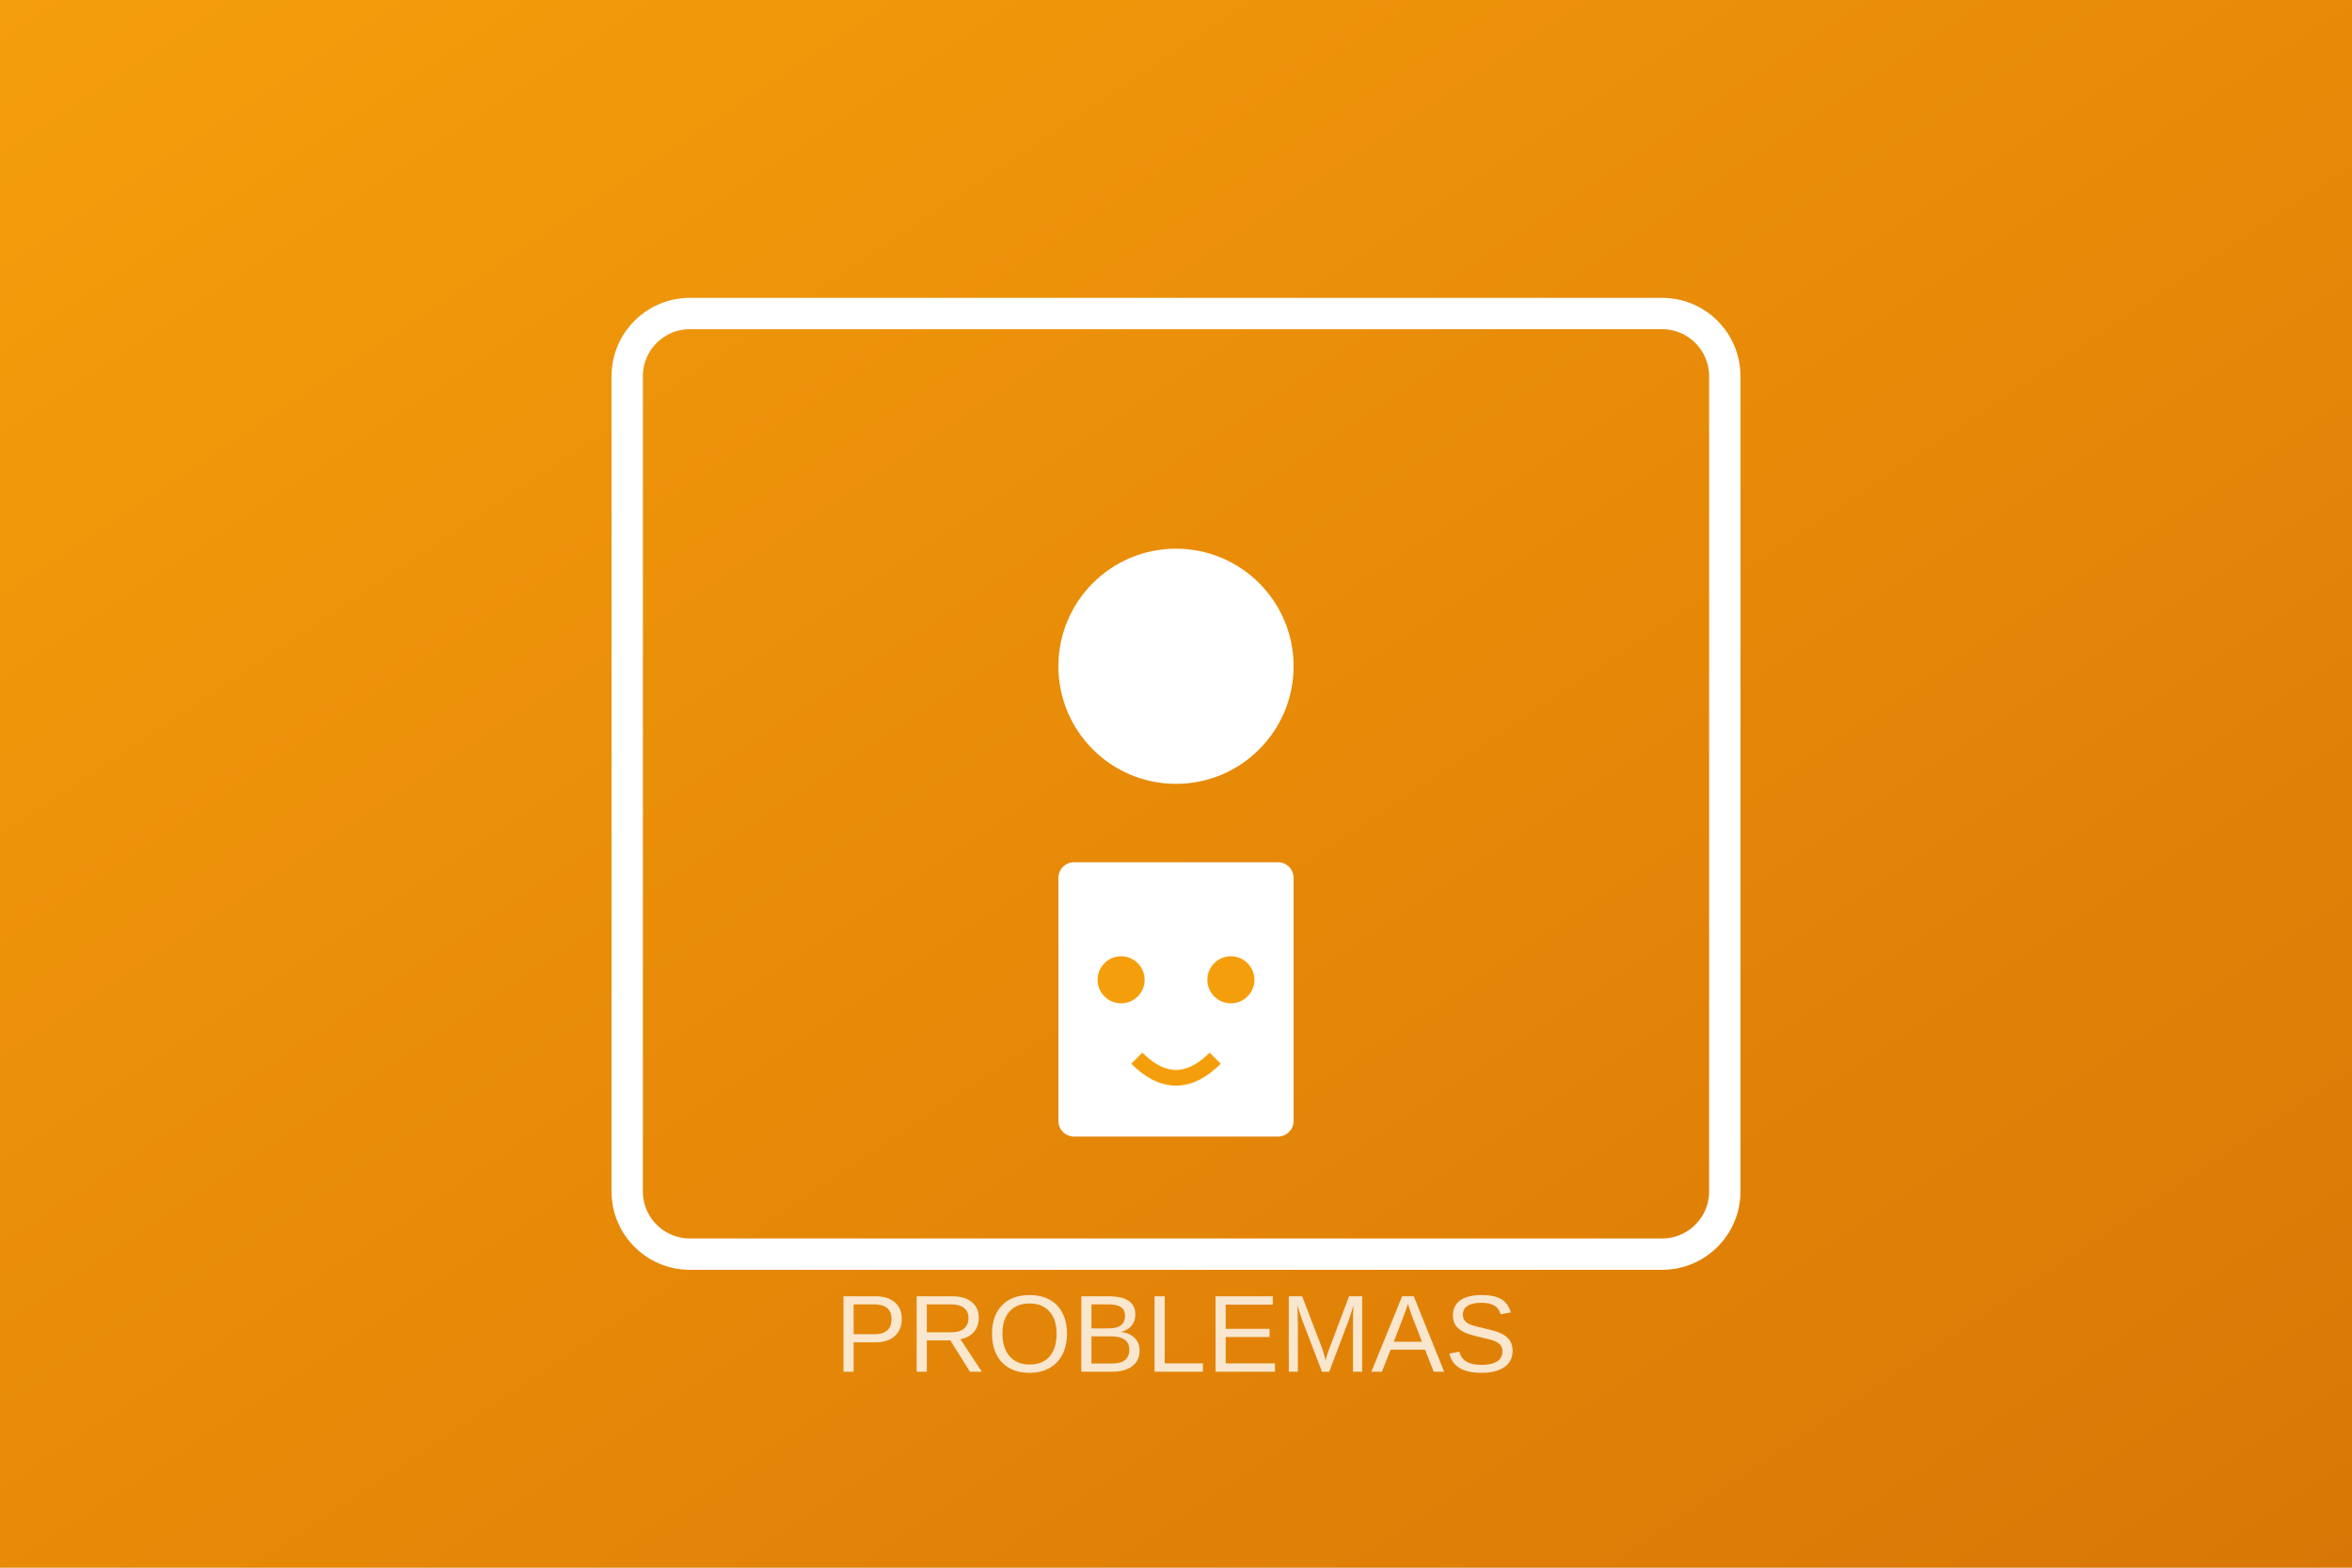
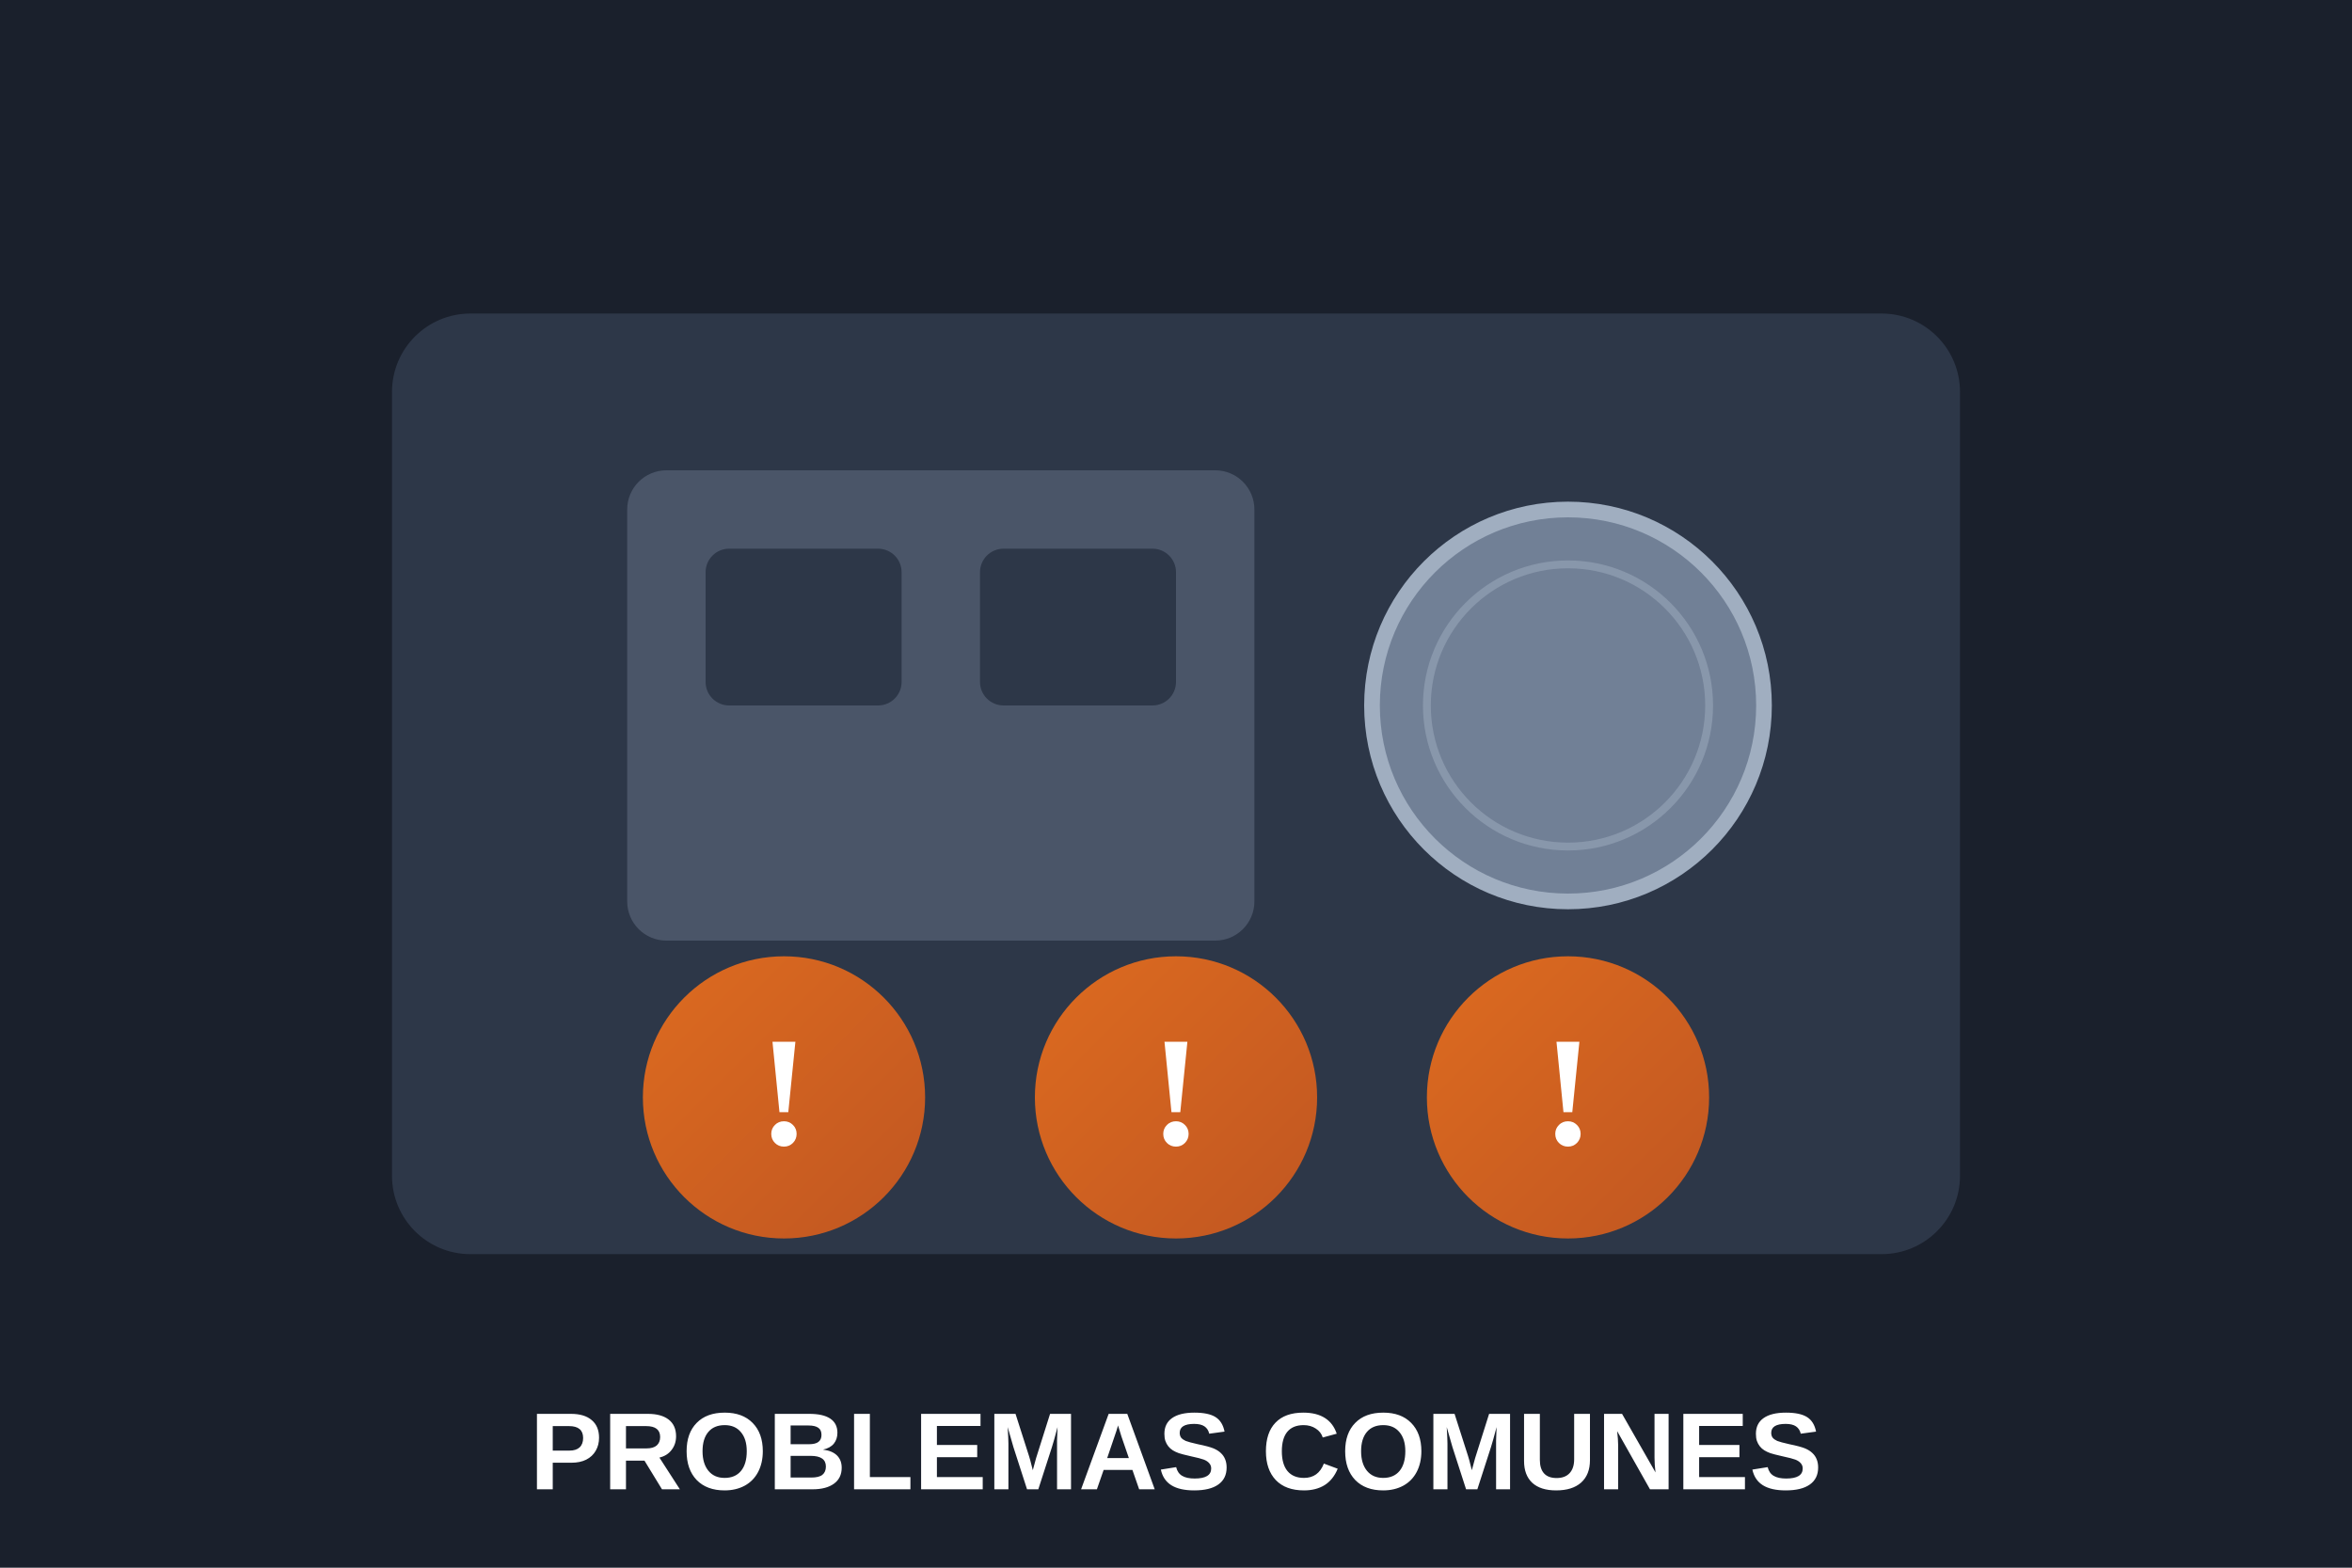
<svg xmlns="http://www.w3.org/2000/svg" viewBox="0 0 300 200">
  <defs>
-     <linearGradient id="grad" x1="0%" y1="0%" x2="100%" y2="100%">
-       <stop offset="0%" style="stop-color:#F59E0B" />
-       <stop offset="100%" style="stop-color:#D97706" />
+     <linearGradient id="warngrad" x1="0%" y1="0%" x2="100%" y2="100%">
+       <stop offset="0%" style="stop-color:#DD6B20" />
+       <stop offset="100%" style="stop-color:#C05621" />
    </linearGradient>
  </defs>
-   <rect width="300" height="200" fill="url(#grad)" />
-   <rect x="80" y="40" width="140" height="120" rx="8" fill="none" stroke="white" stroke-width="4" />
-   <circle cx="150" cy="85" r="15" fill="white" />
-   <rect x="135" y="110" width="30" height="35" rx="2" fill="white" />
-   <circle cx="143" cy="125" r="3" fill="#F59E0B" />
-   <circle cx="157" cy="125" r="3" fill="#F59E0B" />
-   <path d="M145 135 Q150 140 155 135" fill="none" stroke="#F59E0B" stroke-width="2" />
-   <text x="150" y="175" font-family="Arial" font-size="14" fill="white" text-anchor="middle" opacity="0.8">PROBLEMAS</text>
+   <rect width="300" height="200" fill="#1a202c" />
+   <rect x="50" y="40" width="200" height="120" rx="10" fill="#2d3748" />
+   <rect x="80" y="60" width="80" height="60" rx="5" fill="#4A5568" />
+   <rect x="90" y="70" width="25" height="20" rx="3" fill="#2d3748" />
+   <rect x="125" y="70" width="25" height="20" rx="3" fill="#2d3748" />
+   <circle cx="200" cy="90" r="25" fill="#718096" stroke="#A0AEC0" stroke-width="2" />
+   <circle cx="200" cy="90" r="18" fill="none" stroke="#A0AEC0" stroke-width="1" opacity="0.5" />
+   <circle cx="100" cy="140" r="18" fill="url(#warngrad)" />
+   <text x="100" y="146" text-anchor="middle" fill="white" font-size="20" font-weight="bold">!</text>
+   <circle cx="150" cy="140" r="18" fill="url(#warngrad)" />
+   <text x="150" y="146" text-anchor="middle" fill="white" font-size="20" font-weight="bold">!</text>
+   <circle cx="200" cy="140" r="18" fill="url(#warngrad)" />
+   <text x="200" y="146" text-anchor="middle" fill="white" font-size="20" font-weight="bold">!</text>
+   <text x="150" y="190" text-anchor="middle" fill="white" font-family="Arial" font-size="14" font-weight="bold">PROBLEMAS COMUNES</text>
</svg>
